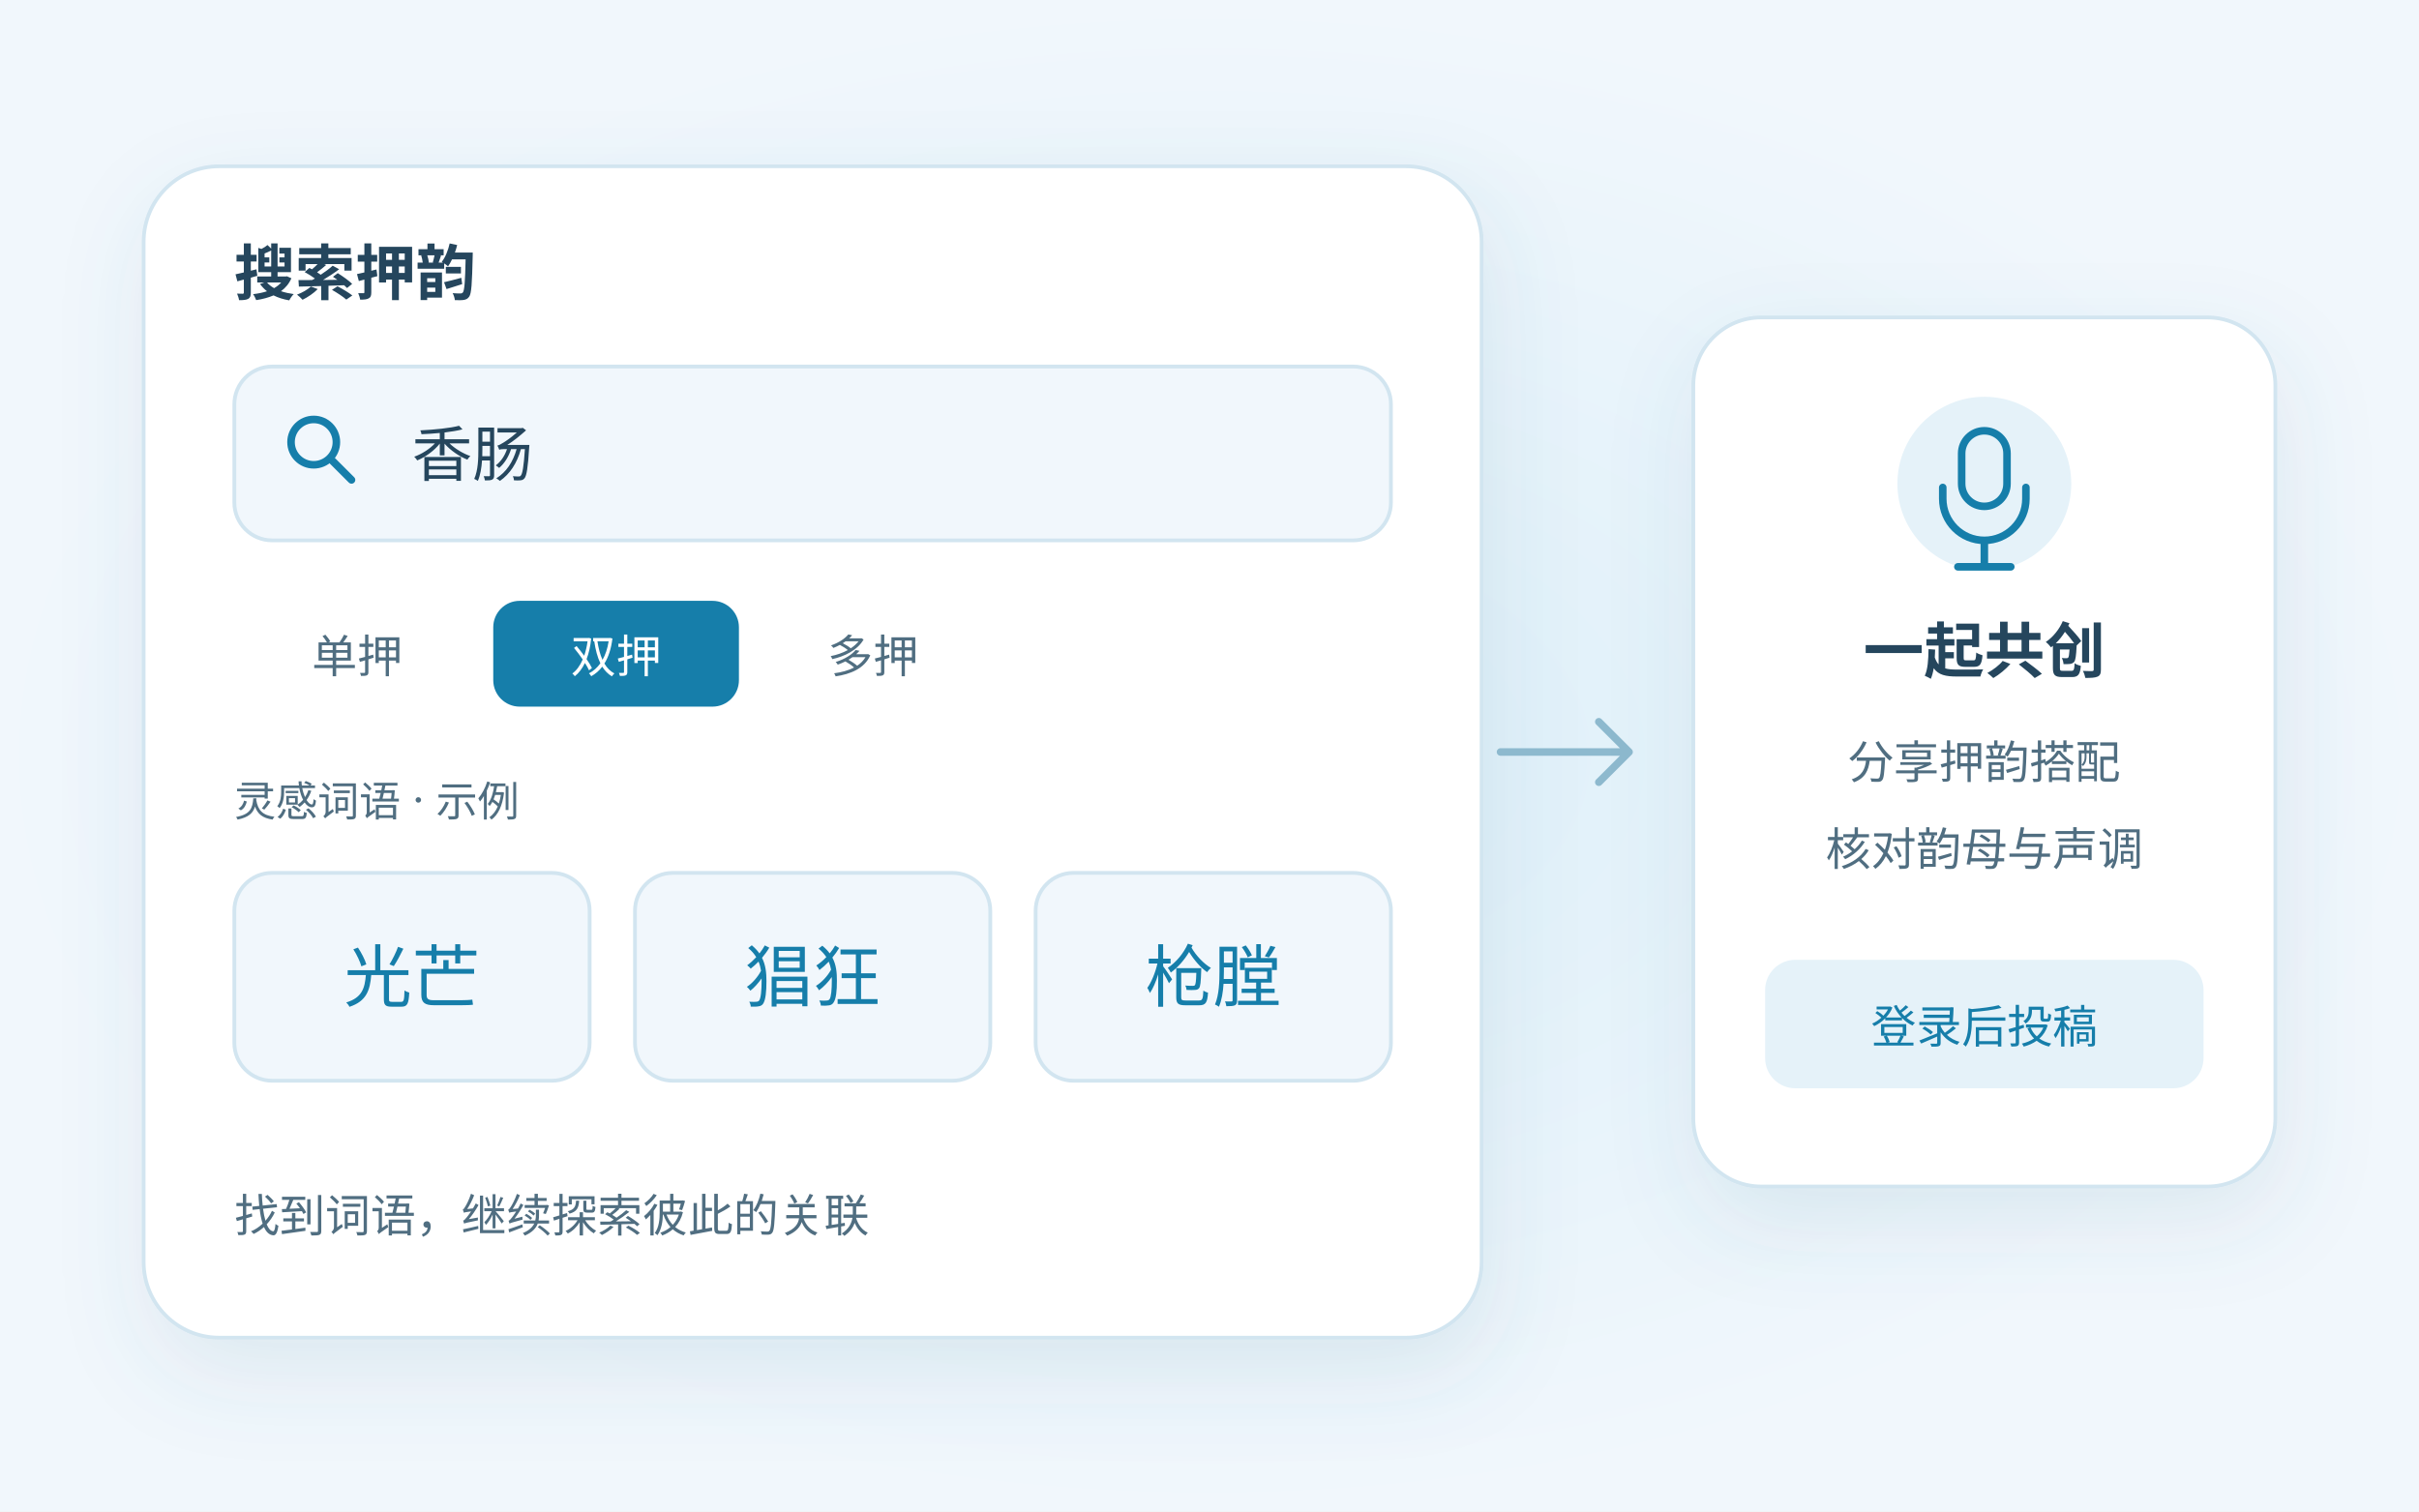
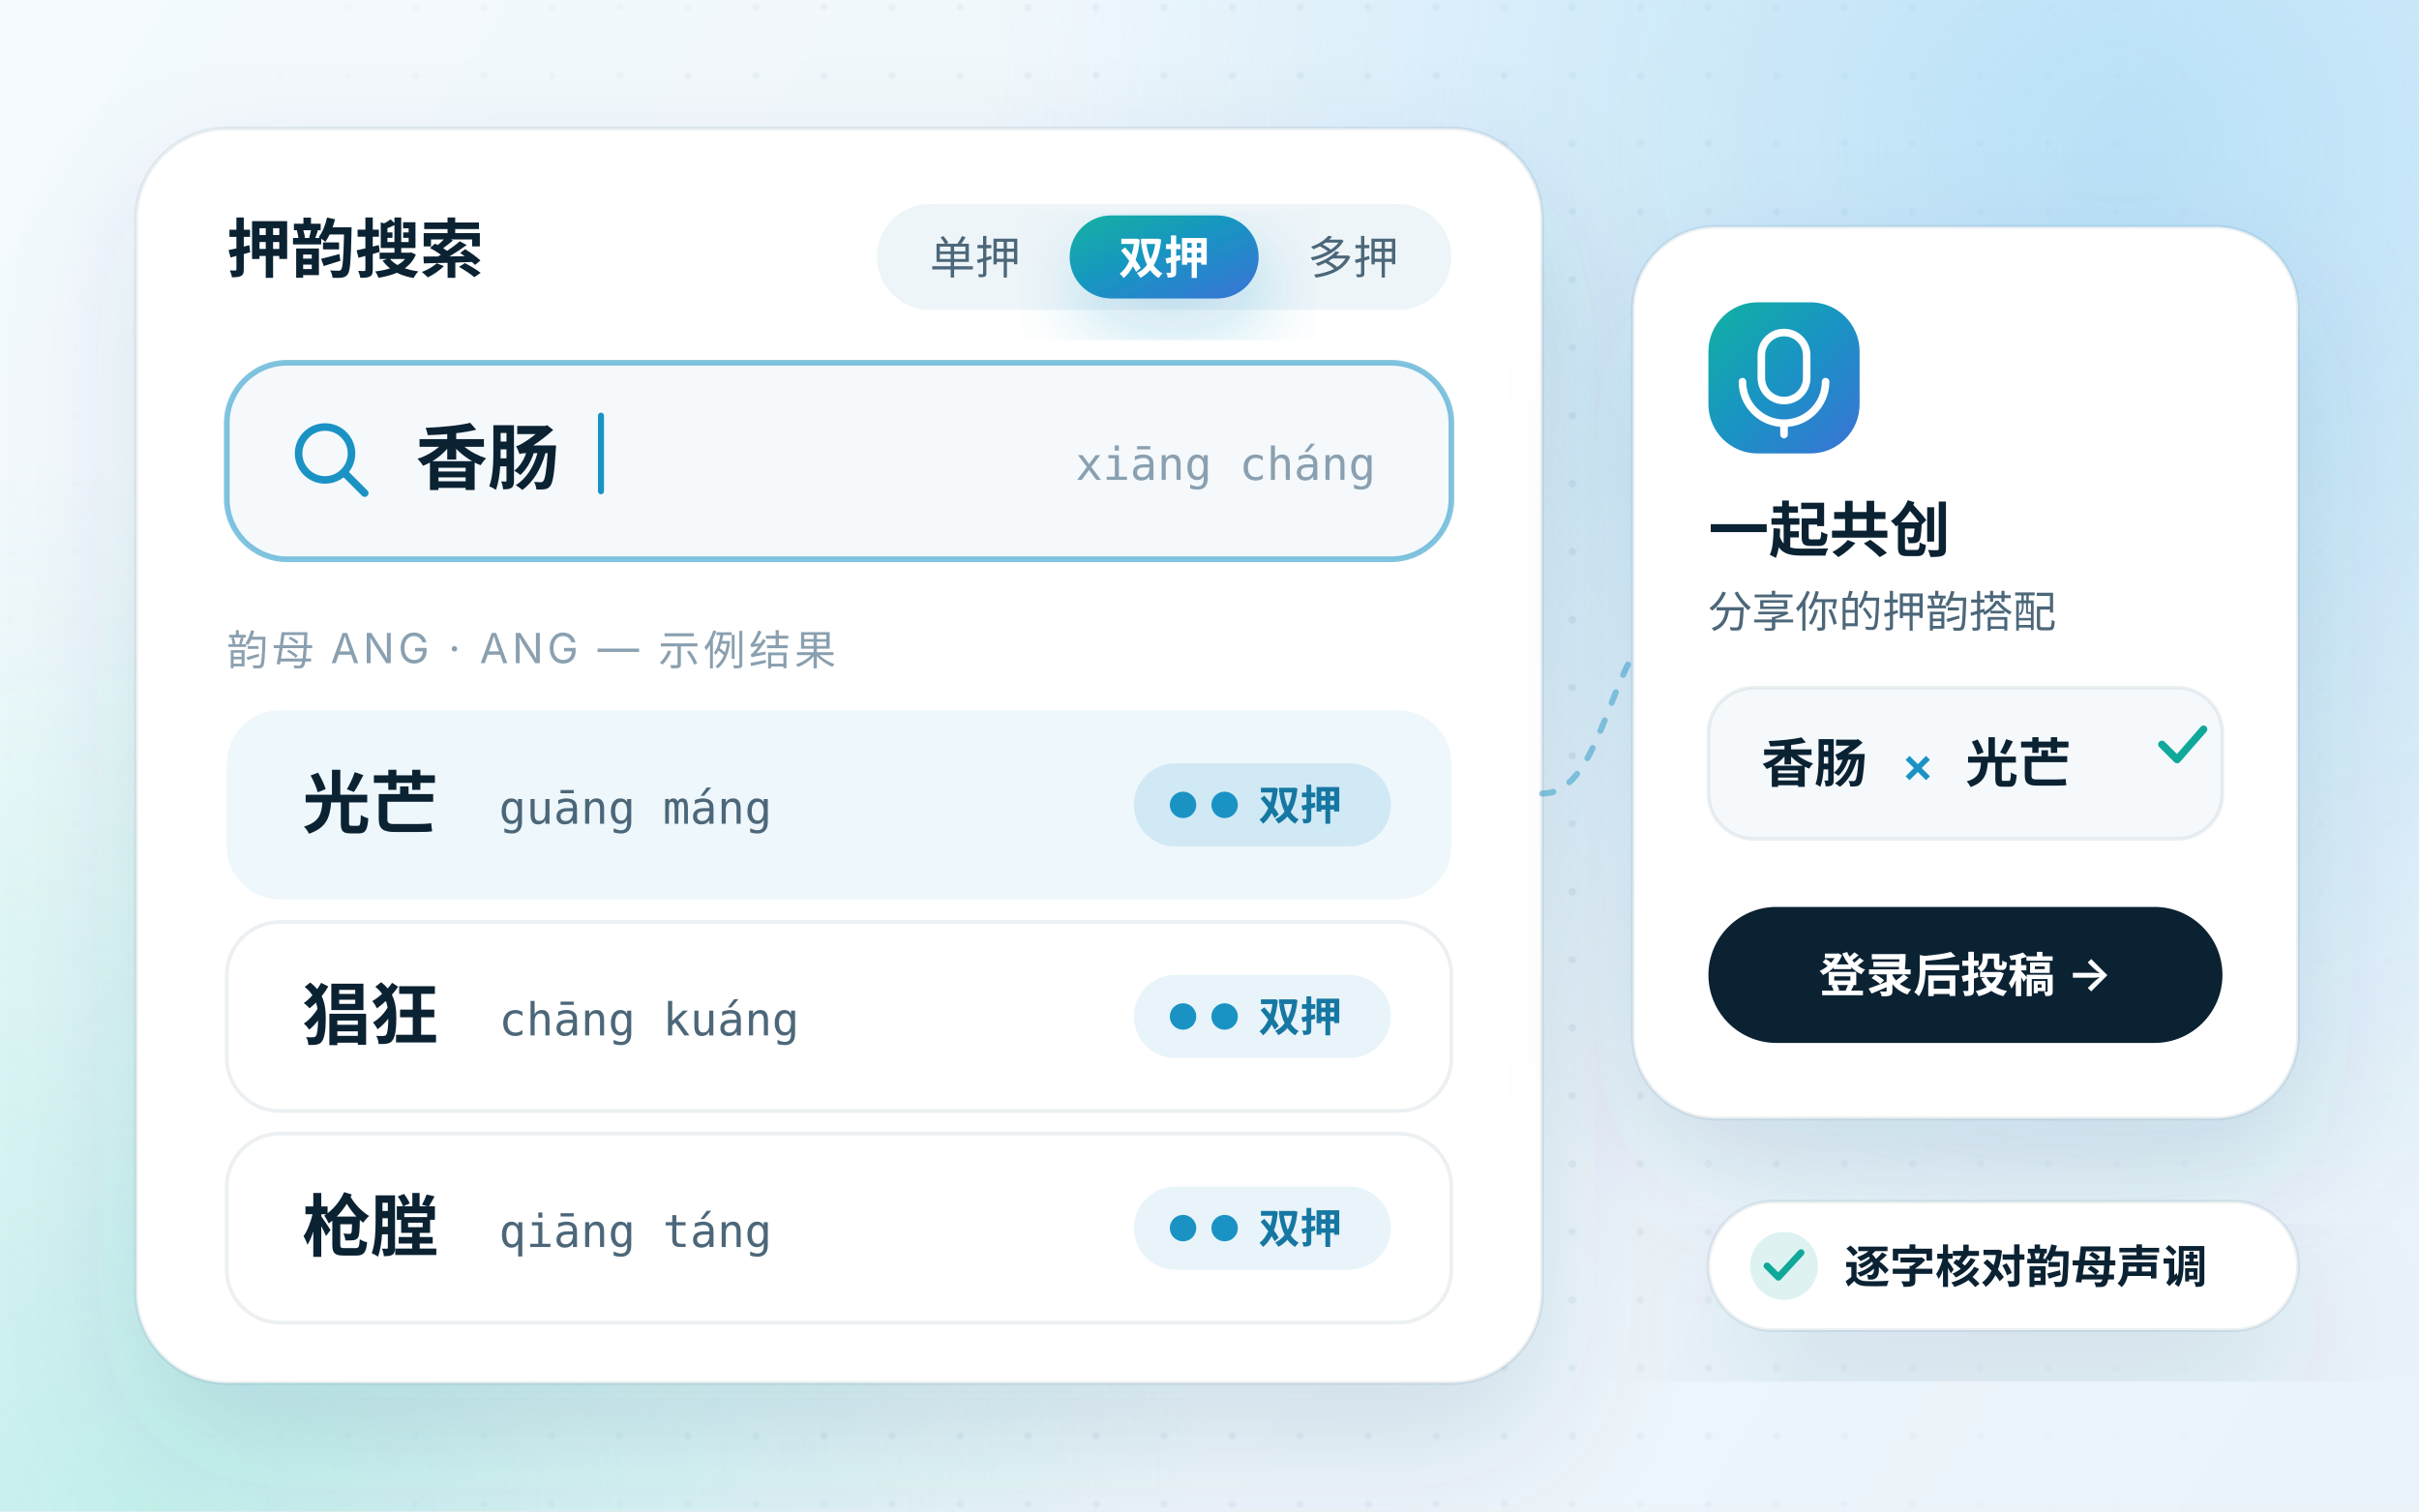
<svg xmlns="http://www.w3.org/2000/svg" viewBox="0 0 640 400" fill="none">
  <defs>
-     <radialGradient id="bg">
-       <stop stop-color="#dceff9" />
-       <stop offset="1" stop-color="#f1f7fc" />
+     <linearGradient id="bg" x1="0" y1="0" x2="640" y2="400" gradientUnits="userSpaceOnUse">
+       <stop stop-color="#f4fafd" />
+       <stop offset="1" stop-color="#eaf3fa" />
+     </linearGradient>
+     <radialGradient id="glowA" cx="560" cy="40" r="300" gradientUnits="userSpaceOnUse">
+       <stop stop-color="#8fd0f4" stop-opacity=".55" />
+       <stop offset="1" stop-color="#8fd0f4" stop-opacity="0" />
    </radialGradient>
-     <filter id="shadow" x="-30%" y="-30%" width="160%" height="180%">
-       <feDropShadow dy="9" stdDeviation="12" flood-color="#477d9b" flood-opacity=".12" />
+     <radialGradient id="glowB" cx="40" cy="400" r="280" gradientUnits="userSpaceOnUse">
+       <stop stop-color="#7fe2d3" stop-opacity=".4" />
+       <stop offset="1" stop-color="#7fe2d3" stop-opacity="0" />
+     </radialGradient>
+     <linearGradient id="brand" x1="0" y1="0" x2="1" y2="1">
+       <stop stop-color="#10b2a1" />
+       <stop offset=".5" stop-color="#1a93c4" />
+       <stop offset="1" stop-color="#3a72d6" />
+     </linearGradient>
+     <pattern id="dots" width="18" height="18" patternUnits="userSpaceOnUse">
+       <circle cx="2" cy="2" r="1" fill="#10425f" fill-opacity=".1" />
+     </pattern>
+     <radialGradient id="fade" cx="320" cy="200" r="340" gradientUnits="userSpaceOnUse">
+       <stop stop-color="#fff" />
+       <stop offset="1" stop-color="#fff" stop-opacity="0" />
+     </radialGradient>
+     <mask id="dotMask">
+       <rect width="640" height="400" fill="url(#fade)" />
+     </mask>
+     <filter id="shadow" x="-30%" y="-30%" width="160%" height="170%">
+       <feDropShadow dy="1" stdDeviation="1.2" flood-color="#0f3247" flood-opacity=".06" />
+       <feDropShadow dy="16" stdDeviation="18" flood-color="#14506f" flood-opacity=".13" />
+     </filter>
+     <filter id="lift" x="-30%" y="-40%" width="160%" height="190%">
+       <feDropShadow dy="8" stdDeviation="10" flood-color="#1a93c4" flood-opacity=".28" />
    </filter>
  </defs>
  <rect width="640" height="400" fill="url(#bg)" />
-   <g font-family="Inter,Arial,PingFang SC,Microsoft YaHei,sans-serif" stroke-linecap="round" stroke-linejoin="round">
-     <rect x="38" y="44" width="354" height="310" rx="20" fill="#fff" stroke="#d2e5f0" filter="url(#shadow)" />
-     <text x="62" y="78" fill="#25465d" font-size="16" font-weight="600">搜索押韵</text>
-     <rect x="62" y="97" width="306" height="46" rx="10" fill="#f1f7fc" stroke="#d2e5f0" />
-     <circle cx="83" cy="117" r="6" stroke="#167eaa" stroke-width="2" />
-     <path d="m88 122 5 5" stroke="#167eaa" stroke-width="2" />
-     <text x="109" y="126" fill="#25465d" font-size="16">香肠</text>
-     <rect x="130.5" y="159" width="65" height="28" rx="7" fill="#167eaa" />
-     <text x="94.5" y="178" fill="#506e81" font-size="12" text-anchor="middle">单押</text>
-     <text x="163" y="178" fill="#fff" font-size="12" text-anchor="middle">双押</text>
-     <text x="231" y="178" fill="#506e81" font-size="12" text-anchor="middle">多押</text>
-     <text x="62" y="216" fill="#506e81" font-size="11">灵感词语 · 示例</text>
-     <g fill="#f1f7fc" stroke="#d2e5f0">
-       <rect x="62" y="231" width="94" height="55" rx="10" />
-       <rect x="168" y="231" width="94" height="55" rx="10" />
-       <rect x="274" y="231" width="94" height="55" rx="10" />
+   <rect width="640" height="400" fill="url(#glowA)" />
+   <rect width="640" height="400" fill="url(#glowB)" />
+   <rect width="640" height="400" fill="url(#dots)" mask="url(#dotMask)" />
+   <g font-family="Inter,-apple-system,PingFang SC,Microsoft YaHei,sans-serif" stroke-linecap="round" stroke-linejoin="round">
+     <rect x="36" y="34" width="372" height="332" rx="24" fill="#fff" stroke="#10425f" stroke-opacity=".08" filter="url(#shadow)" />
+     <text x="60" y="72" fill="#0b2233" font-size="17" font-weight="650">押韵搜索</text>
+     <rect x="232" y="54" width="152" height="28" rx="14" fill="#eef5f9" />
+     <rect x="283" y="57" width="50" height="22" rx="11" fill="url(#brand)" filter="url(#lift)" />
+     <text x="258" y="72.5" fill="#4c6779" font-size="12" text-anchor="middle">单押</text>
+     <text x="308" y="72.5" fill="#fff" font-size="12" font-weight="600" text-anchor="middle">双押</text>
+     <text x="358" y="72.5" fill="#4c6779" font-size="12" text-anchor="middle">多押</text>
+     <rect x="60" y="96" width="324" height="52" rx="16" fill="#f5f9fc" stroke="#1a93c4" stroke-opacity=".55" stroke-width="1.5" />
+     <circle cx="86" cy="120" r="7" stroke="#1a93c4" stroke-width="2" />
+     <path d="m91.5 125.5 5 5" stroke="#1a93c4" stroke-width="2" />
+     <text x="110" y="128" fill="#0b2233" font-size="19" font-weight="600">香肠</text>
+     <path d="M159 110v20" stroke="#1a93c4" stroke-width="1.6" />
+     <text x="364" y="127" fill="#8aa0b0" font-size="12" font-family="JetBrains Mono,SF Mono,Menlo,monospace" text-anchor="end">xiāng cháng</text>
+     <text x="60" y="176" fill="#8aa0b0" font-size="11" letter-spacing="1">韵母 ANG · ANG  —  示例结果</text>
+     <g>
+       <rect x="60" y="188" width="324" height="50" rx="14" fill="#eef7fb" />
+       <text x="80" y="219" fill="#0b2233" font-size="18" font-weight="650">光芒</text>
+       <text x="132" y="218" fill="#4c6779" font-size="12" font-family="JetBrains Mono,SF Mono,Menlo,monospace">guāng máng</text>
+       <rect x="300" y="202" width="68" height="22" rx="11" fill="#1a93c4" fill-opacity=".14" />
+       <circle cx="313" cy="213" r="3.5" fill="#1a93c4" />
+       <circle cx="324" cy="213" r="3.5" fill="#1a93c4" />
+       <text x="333" y="217" fill="#1677a3" font-size="11" font-weight="600">双押</text>
    </g>
-     <g fill="#167eaa" font-size="18" text-anchor="middle">
-       <text x="109" y="265">光芒</text>
-       <text x="215" y="265">猖狂</text>
-       <text x="321" y="265">枪膛</text>
+     <g>
+       <rect x="60" y="244" width="324" height="50" rx="14" fill="#fff" stroke="#10425f" stroke-opacity=".08" />
+       <text x="80" y="275" fill="#0b2233" font-size="18" font-weight="650">猖狂</text>
+       <text x="132" y="274" fill="#4c6779" font-size="12" font-family="JetBrains Mono,SF Mono,Menlo,monospace">chāng kuáng</text>
+       <rect x="300" y="258" width="68" height="22" rx="11" fill="#1a93c4" fill-opacity=".1" />
+       <circle cx="313" cy="269" r="3.5" fill="#1a93c4" />
+       <circle cx="324" cy="269" r="3.5" fill="#1a93c4" />
+       <text x="333" y="273" fill="#1677a3" font-size="11" font-weight="600">双押</text>
    </g>
-     <text x="62" y="326" fill="#506e81" font-size="12">找到词语，继续探索彼此的关联</text>
-     <path d="M397 199h34m-8-8 8 8-8 8" stroke="#8db9ce" stroke-width="2" />
-     <rect x="448" y="84" width="154" height="230" rx="18" fill="#fff" stroke="#d2e5f0" filter="url(#shadow)" />
-     <circle cx="525" cy="128" r="23" fill="#e5f2f9" />
-     <rect x="519" y="114" width="12" height="20" rx="6" stroke="#167eaa" stroke-width="2" />
-     <path d="M514 129v3a11 11 0 0 0 22 0v-3m-11 14v7m-7 0h14" stroke="#167eaa" stroke-width="2" />
-     <text x="525" y="178" fill="#25465d" font-size="16" font-weight="600" text-anchor="middle">一起共创</text>
-     <text x="525" y="206" fill="#506e81" font-size="12" text-anchor="middle">分享押韵搭配</text>
-     <text x="525" y="229" fill="#506e81" font-size="12" text-anchor="middle">核对韵母与声调</text>
-     <rect x="467" y="254" width="116" height="34" rx="8" fill="#e5f2f9" />
-     <text x="525" y="276" fill="#167eaa" font-size="12" text-anchor="middle">登录后投稿</text>
+     <g>
+       <rect x="60" y="300" width="324" height="50" rx="14" fill="#fff" stroke="#10425f" stroke-opacity=".08" />
+       <text x="80" y="331" fill="#0b2233" font-size="18" font-weight="650">枪膛</text>
+       <text x="132" y="330" fill="#4c6779" font-size="12" font-family="JetBrains Mono,SF Mono,Menlo,monospace">qiāng táng</text>
+       <rect x="300" y="314" width="68" height="22" rx="11" fill="#1a93c4" fill-opacity=".1" />
+       <circle cx="313" cy="325" r="3.5" fill="#1a93c4" />
+       <circle cx="324" cy="325" r="3.5" fill="#1a93c4" />
+       <text x="333" y="329" fill="#1677a3" font-size="11" font-weight="600">双押</text>
+     </g>
+     <path d="M408 210c18 0 18-46 36-46" stroke="#1a93c4" stroke-opacity=".45" stroke-width="1.6" stroke-dasharray="3 5" />
+     <circle cx="444" cy="164" r="4" fill="#fff" stroke="#1a93c4" stroke-width="1.6" />
+     <rect x="432" y="60" width="176" height="236" rx="22" fill="#fff" stroke="#10425f" stroke-opacity=".08" filter="url(#shadow)" />
+     <rect x="452" y="80" width="40" height="40" rx="13" fill="url(#brand)" />
+     <rect x="466" y="88" width="12" height="18" rx="6" stroke="#fff" stroke-width="2" />
+     <path d="M461 101a11 11 0 0 0 22 0M472 112v3" stroke="#fff" stroke-width="2" />
+     <text x="452" y="146" fill="#0b2233" font-size="16" font-weight="650">一起共创</text>
+     <text x="452" y="166" fill="#4c6779" font-size="11.5">分享你的押韵搭配</text>
+     <rect x="452" y="182" width="136" height="40" rx="12" fill="#f5f9fc" stroke="#10425f" stroke-opacity=".08" />
+     <text x="466" y="207" fill="#0b2233" font-size="14" font-weight="600">香肠</text>
+     <text x="503" y="207" fill="#1a93c4" font-size="13" font-weight="600">×</text>
+     <text x="520" y="207" fill="#0b2233" font-size="14" font-weight="600">光芒</text>
+     <path d="M572 197l4 4 7-8" stroke="#10a89a" stroke-width="2" />
+     <rect x="452" y="240" width="136" height="36" rx="18" fill="#0b2233" />
+     <text x="520" y="262.5" fill="#fff" font-size="12.5" font-weight="600" text-anchor="middle">登录后投稿 →</text>
+     <rect x="452" y="318" width="156" height="34" rx="17" fill="#fff" stroke="#10425f" stroke-opacity=".08" filter="url(#shadow)" />
+     <circle cx="472" cy="335" r="9" fill="#10a89a" fill-opacity=".14" />
+     <path d="m467.5 335 3 3 6-6.5" stroke="#10a89a" stroke-width="1.8" />
+     <text x="488" y="339.5" fill="#0b2233" font-size="12" font-weight="550">逐字核对韵母声调</text>
  </g>
</svg>
